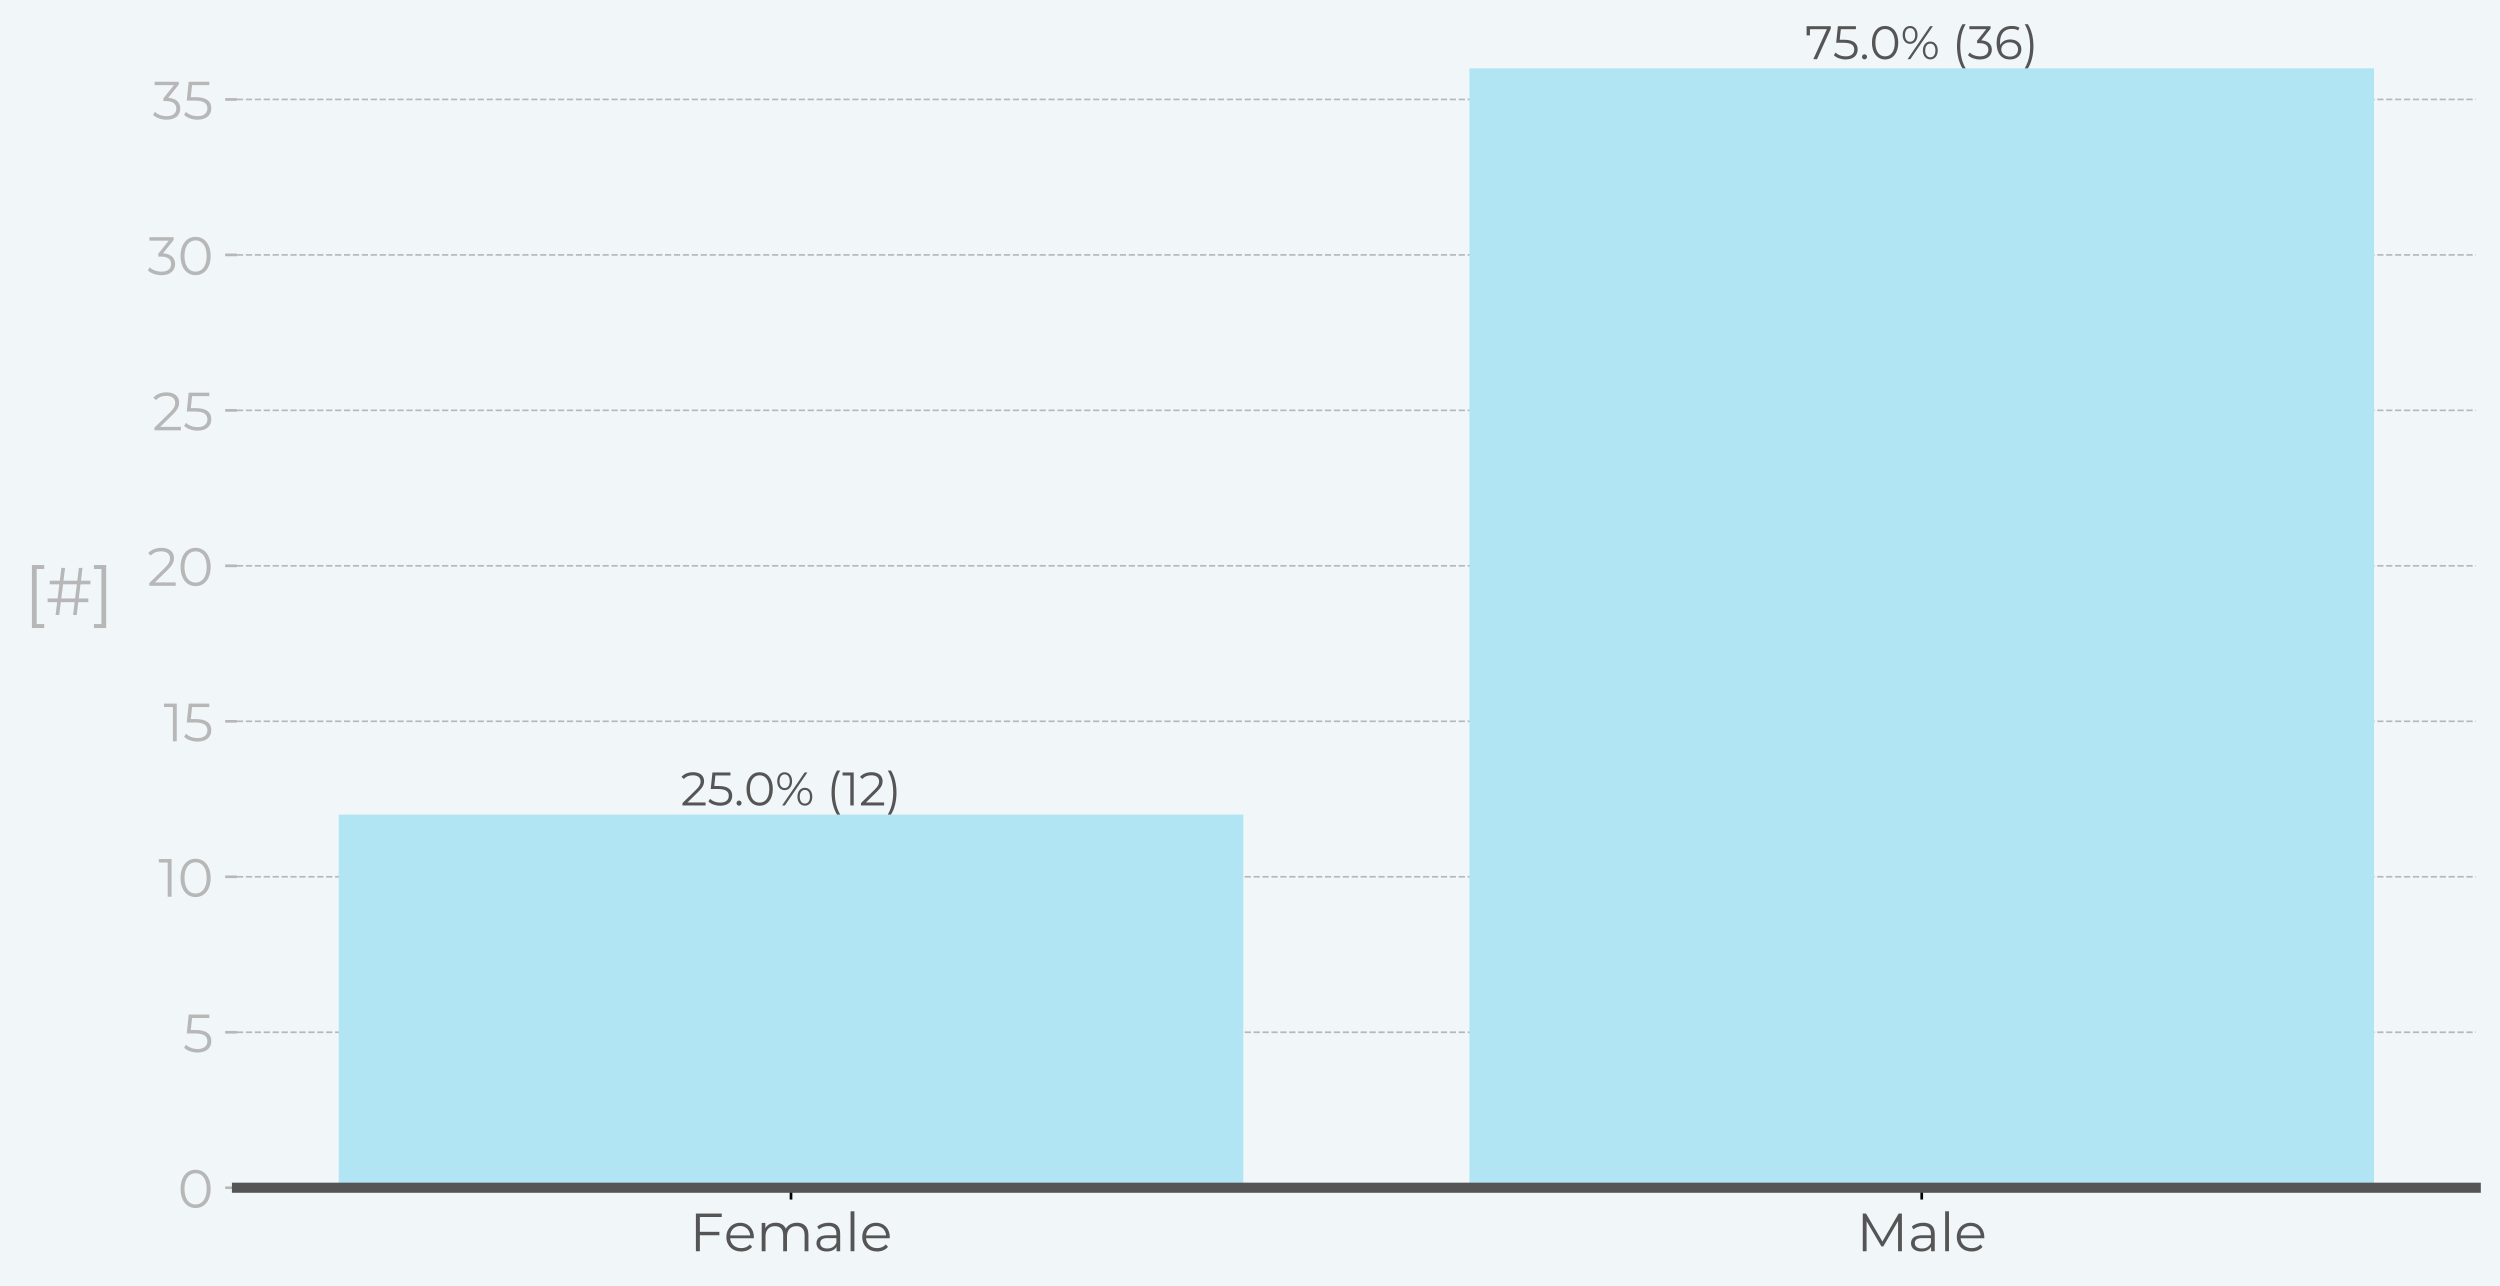
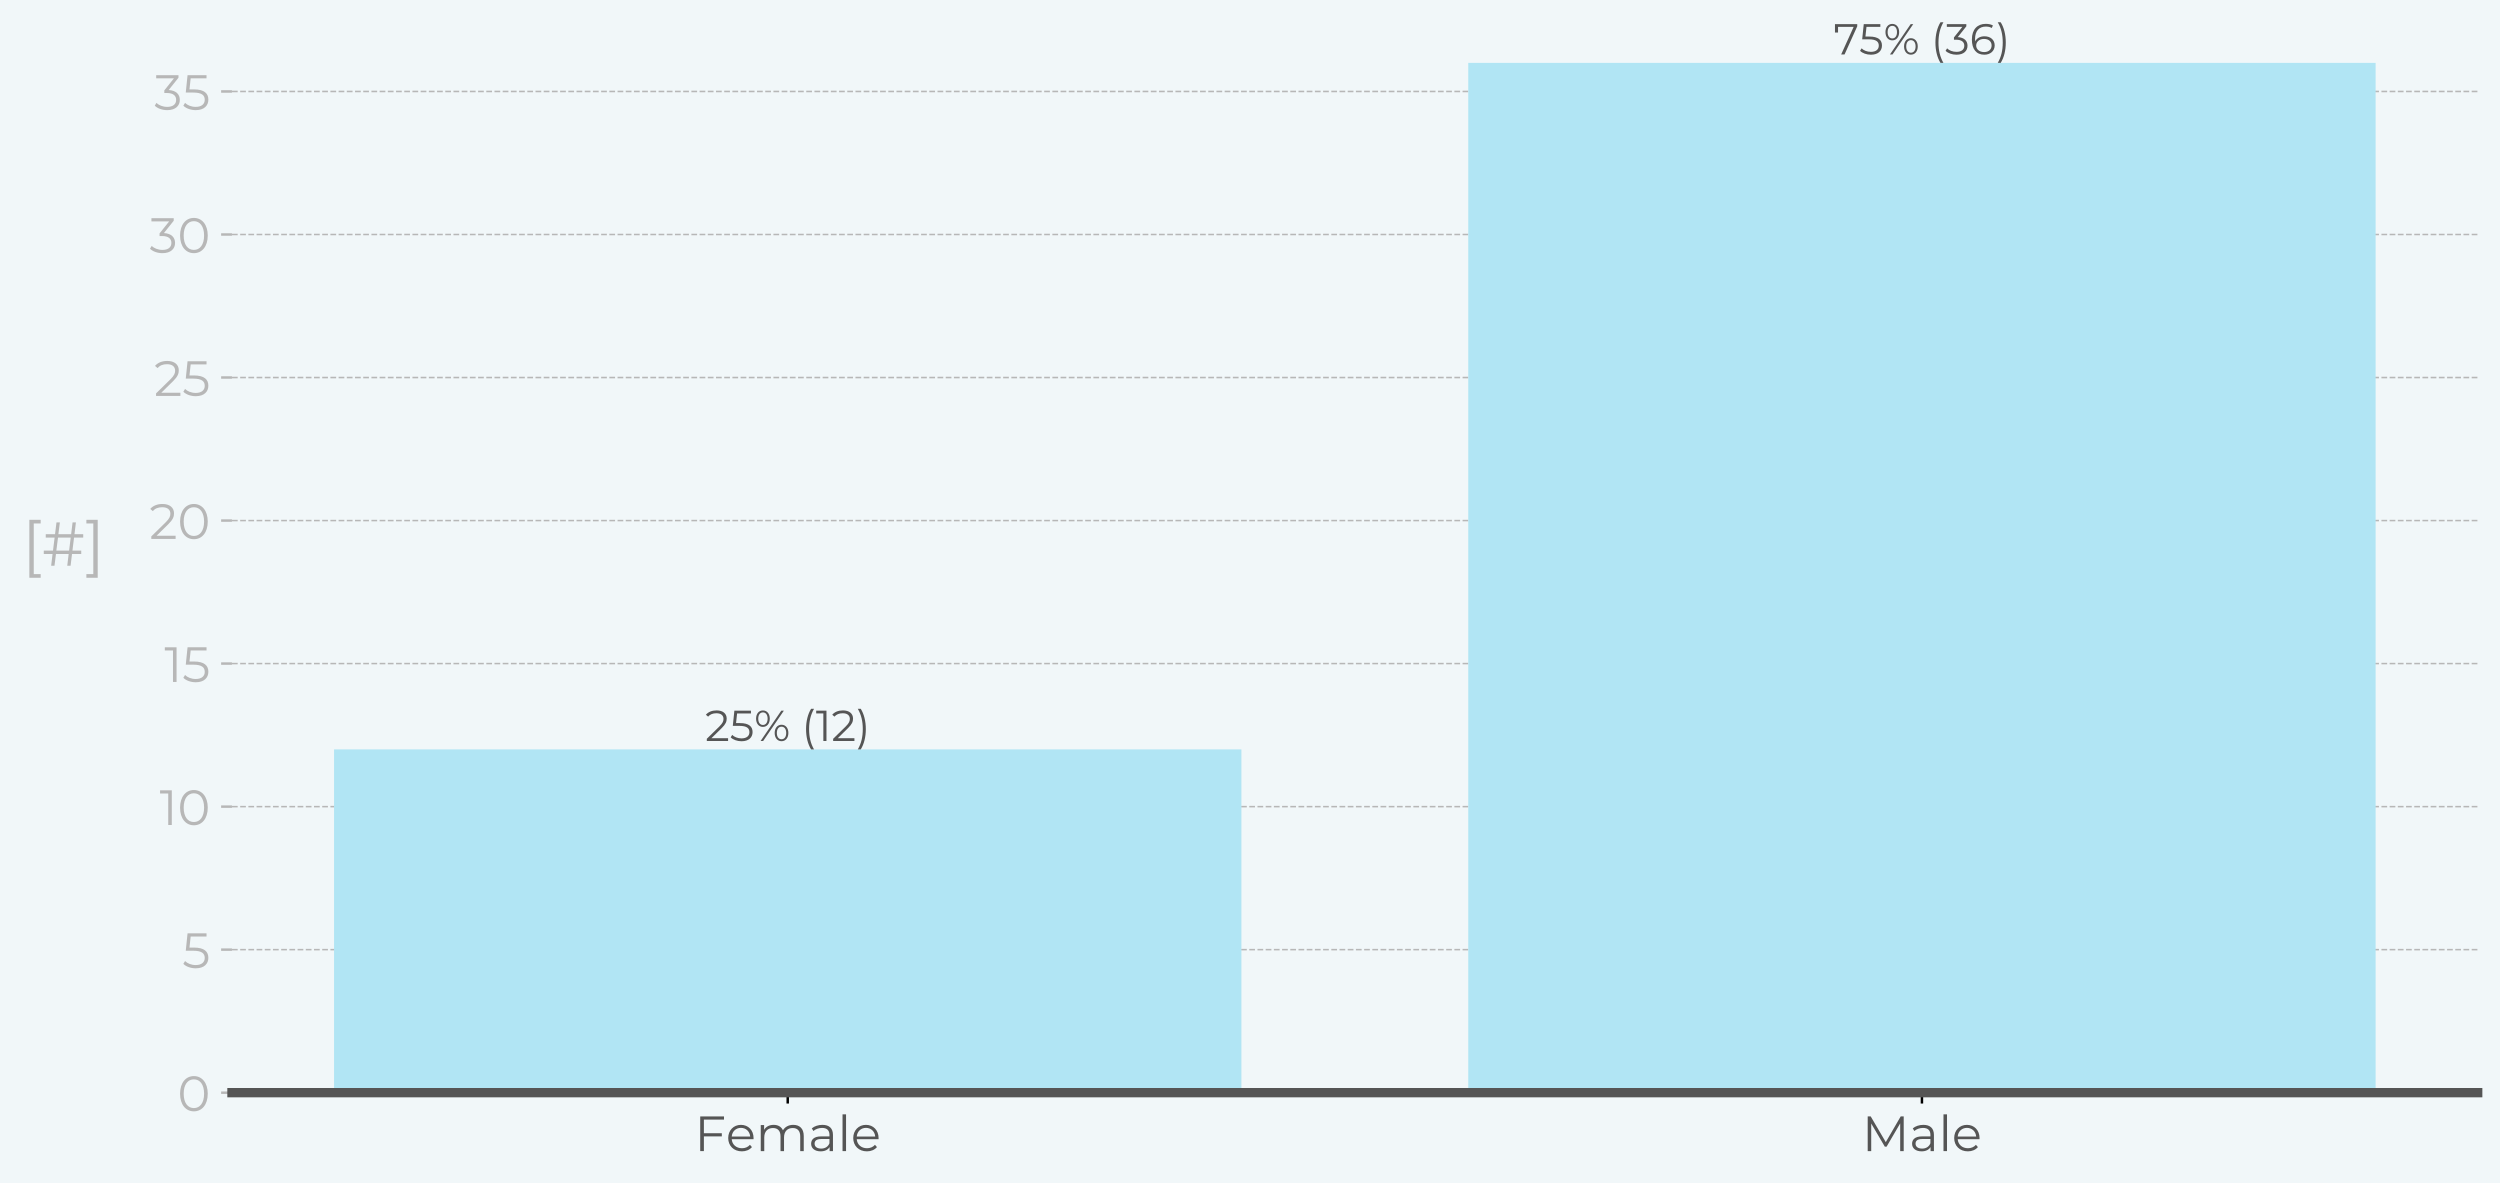
- <svg xmlns="http://www.w3.org/2000/svg" xmlns:xlink="http://www.w3.org/1999/xlink" width="742.895pt" height="382.123pt" viewBox="0 0 742.895 382.123" version="1.1">
+ <svg xmlns="http://www.w3.org/2000/svg" xmlns:xlink="http://www.w3.org/1999/xlink" width="807.524pt" height="382.123pt" viewBox="0 0 807.524 382.123" version="1.1">
  <defs>
    <style type="text/css">*{stroke-linejoin: round; stroke-linecap: butt}</style>
  </defs>
  <g id="figure_1">
    <g id="patch_1">
-       <path d="M 0 382.123  L 742.895 382.123  L 742.895 0  L 0 0  z " style="fill: #f1f7f9" />
+       <path d="M 0 382.123  L 807.524 382.123  L 807.524 0  L 0 0  z " style="fill: #f1f7f9" />
    </g>
    <g id="axes_1">
      <g id="patch_2">
-         <path d="M 70.415 352.945  L 735.695 352.945  L 735.695 20.305  L 70.415 20.305  z " style="fill: #f1f7f9" />
+         <path d="M 74.924 352.945  L 800.324 352.945  L 800.324 20.305  L 74.924 20.305  z " style="fill: #f1f7f9" />
      </g>
      <g id="matplotlib.axis_1">
        <g id="xtick_1">
          <g id="line2d_1">
            <defs>
-               <path id="md3ff2cdfd8" d="M 0 0  L 0 3.5  " style="stroke: #000000; stroke-width: 0.8" />
+               <path id="md7e7892ce0" d="M 0 0  L 0 3.5  " style="stroke: #000000; stroke-width: 0.8" />
            </defs>
            <g>
-               <use xlink:href="#md3ff2cdfd8" x="235.055" y="352.945" style="stroke: #000000; stroke-width: 0.8" />
+               <use xlink:href="#md7e7892ce0" x="254.442" y="352.945" style="stroke: #000000; stroke-width: 0.8" />
            </g>
          </g>
          <g id="text_1">
-             <g style="fill: #555555" transform="translate(204.966 371.8178)scale(0.16 -0.16)">
+             <g style="fill: #555555" transform="translate(224.3532 371.8178)scale(0.16 -0.16)">
              <defs>
                <path id="Montserrat-Regular-46" d="M 3802 4070  L 3802 4480  L 730 4480  L 730 0  L 1203 0  L 1203 1901  L 3520 1901  L 3520 2310  L 1203 2310  L 1203 4070  L 3802 4070  z " transform="scale(0.015625)" />
                <path id="Montserrat-Regular-65" d="M 3571 1683  C 3571 2694 2886 3392 1939 3392  C 992 3392 294 2682 294 1683  C 294 685 1011 -32 2061 -32  C 2592 -32 3059 160 3360 518  L 3104 813  C 2848 518 2483 371 2074 371  C 1338 371 800 838 749 1542  L 3565 1542  C 3565 1594 3571 1645 3571 1683  z M 1939 3002  C 2598 3002 3078 2541 3136 1882  L 749 1882  C 806 2541 1286 3002 1939 3002  z " transform="scale(0.015625)" />
                <path id="Montserrat-Regular-6d" d="M 4832 3392  C 4224 3392 3744 3117 3501 2682  C 3296 3155 2861 3392 2304 3392  C 1741 3392 1306 3155 1069 2752  L 1069 3366  L 634 3366  L 634 0  L 1088 0  L 1088 1766  C 1088 2534 1530 2982 2214 2982  C 2829 2982 3187 2618 3187 1907  L 3187 0  L 3642 0  L 3642 1766  C 3642 2534 4077 2982 4768 2982  C 5376 2982 5734 2618 5734 1907  L 5734 0  L 6189 0  L 6189 1952  C 6189 2918 5651 3392 4832 3392  z " transform="scale(0.015625)" />
                <path id="Montserrat-Regular-61" d="M 1811 3392  C 1280 3392 781 3226 442 2938  L 646 2598  C 922 2842 1331 2995 1766 2995  C 2394 2995 2720 2682 2720 2106  L 2720 1901  L 1651 1901  C 685 1901 352 1466 352 947  C 352 365 819 -32 1581 -32  C 2138 -32 2534 179 2739 525  L 2739 0  L 3174 0  L 3174 2086  C 3174 2957 2682 3392 1811 3392  z M 1651 326  C 1114 326 800 570 800 960  C 800 1306 1011 1562 1664 1562  L 2720 1562  L 2720 1011  C 2541 570 2163 326 1651 326  z " transform="scale(0.015625)" />
                <path id="Montserrat-Regular-6c" d="M 634 0  L 1088 0  L 1088 4749  L 634 4749  L 634 0  z " transform="scale(0.015625)" />
              </defs>
              <use xlink:href="#Montserrat-Regular-46" />
              <use xlink:href="#Montserrat-Regular-65" x="63.3" />
              <use xlink:href="#Montserrat-Regular-6d" x="123.7" />
              <use xlink:href="#Montserrat-Regular-61" x="229.8" />
              <use xlink:href="#Montserrat-Regular-6c" x="288.8" />
              <use xlink:href="#Montserrat-Regular-65" x="315.7" />
            </g>
          </g>
        </g>
        <g id="xtick_2">
          <g id="line2d_2">
            <g>
-               <use xlink:href="#md3ff2cdfd8" x="571.055" y="352.945" style="stroke: #000000; stroke-width: 0.8" />
+               <use xlink:href="#md7e7892ce0" x="620.806" y="352.945" style="stroke: #000000; stroke-width: 0.8" />
            </g>
          </g>
          <g id="text_2">
-             <g style="fill: #555555" transform="translate(551.7097 371.8178)scale(0.16 -0.16)">
+             <g style="fill: #555555" transform="translate(601.4606 371.8178)scale(0.16 -0.16)">
              <defs>
                <path id="Montserrat-Regular-4d" d="M 4992 4480  L 3066 1158  L 1120 4480  L 730 4480  L 730 0  L 1184 0  L 1184 3565  L 2944 570  L 3168 570  L 4928 3584  L 4928 0  L 5382 0  L 5382 4480  L 4992 4480  z " transform="scale(0.015625)" />
              </defs>
              <use xlink:href="#Montserrat-Regular-4d" />
              <use xlink:href="#Montserrat-Regular-61" x="95.5" />
              <use xlink:href="#Montserrat-Regular-6c" x="154.5" />
              <use xlink:href="#Montserrat-Regular-65" x="181.4" />
            </g>
          </g>
        </g>
      </g>
      <g id="matplotlib.axis_2">
        <g id="ytick_1">
          <g id="line2d_3">
-             <path d="M 70.415 352.945  L 735.695 352.945  " clip-path="url(#pac025c67f1)" style="fill: none; stroke-dasharray: 1.85,0.8; stroke-dashoffset: 0; stroke: #b7b7b7; stroke-width: 0.5" />
+             <path d="M 74.924 352.945  L 800.324 352.945  " clip-path="url(#p07be1f83df)" style="fill: none; stroke-dasharray: 1.85,0.8; stroke-dashoffset: 0; stroke: #b7b7b7; stroke-width: 0.5" />
          </g>
          <g id="line2d_4">
            <defs>
-               <path id="m637416789b" d="M 0 0  L -3.5 0  " style="stroke: #b7b7b7; stroke-width: 0.8" />
+               <path id="m1d4c719ed0" d="M 0 0  L -3.5 0  " style="stroke: #b7b7b7; stroke-width: 0.8" />
            </defs>
            <g>
-               <use xlink:href="#m637416789b" x="70.415" y="352.945" style="fill: #b7b7b7; stroke: #b7b7b7; stroke-width: 0.8" />
+               <use xlink:href="#m1d4c719ed0" x="74.924" y="352.945" style="fill: #b7b7b7; stroke: #b7b7b7; stroke-width: 0.8" />
            </g>
          </g>
          <g id="text_3">
-             <g style="fill: #b7b7b7" transform="translate(52.82225 358.8816)scale(0.16 -0.16)">
+             <g style="fill: #b7b7b7" transform="translate(57.33125 358.8816)scale(0.16 -0.16)">
              <defs>
                <path id="Montserrat-Regular-30" d="M 2118 -38  C 3155 -38 3910 813 3910 2240  C 3910 3667 3155 4518 2118 4518  C 1082 4518 333 3667 333 2240  C 333 813 1082 -38 2118 -38  z M 2118 384  C 1338 384 800 1043 800 2240  C 800 3437 1338 4096 2118 4096  C 2899 4096 3437 3437 3437 2240  C 3437 1043 2899 384 2118 384  z " transform="scale(0.015625)" />
              </defs>
              <use xlink:href="#Montserrat-Regular-30" />
            </g>
          </g>
        </g>
        <g id="ytick_2">
          <g id="line2d_5">
-             <path d="M 70.415 306.745  L 735.695 306.745  " clip-path="url(#pac025c67f1)" style="fill: none; stroke-dasharray: 1.85,0.8; stroke-dashoffset: 0; stroke: #b7b7b7; stroke-width: 0.5" />
+             <path d="M 74.924 306.745  L 800.324 306.745  " clip-path="url(#p07be1f83df)" style="fill: none; stroke-dasharray: 1.85,0.8; stroke-dashoffset: 0; stroke: #b7b7b7; stroke-width: 0.5" />
          </g>
          <g id="line2d_6">
            <g>
-               <use xlink:href="#m637416789b" x="70.415" y="306.745" style="fill: #b7b7b7; stroke: #b7b7b7; stroke-width: 0.8" />
+               <use xlink:href="#m1d4c719ed0" x="74.924" y="306.745" style="fill: #b7b7b7; stroke: #b7b7b7; stroke-width: 0.8" />
            </g>
          </g>
          <g id="text_4">
-             <g style="fill: #b7b7b7" transform="translate(54.35975 312.6816)scale(0.16 -0.16)">
+             <g style="fill: #b7b7b7" transform="translate(58.86875 312.6816)scale(0.16 -0.16)">
              <defs>
                <path id="Montserrat-Regular-35" d="M 1510 2643  L 934 2643  L 1088 4070  L 3136 4070  L 3136 4480  L 685 4480  L 454 2234  L 1408 2234  C 2547 2234 2906 1875 2906 1299  C 2906 755 2502 384 1741 384  C 1165 384 653 602 365 902  L 141 538  C 486 186 1101 -38 1747 -38  C 2842 -38 3373 557 3373 1318  C 3373 2112 2861 2643 1510 2643  z " transform="scale(0.015625)" />
              </defs>
              <use xlink:href="#Montserrat-Regular-35" />
            </g>
          </g>
        </g>
        <g id="ytick_3">
          <g id="line2d_7">
-             <path d="M 70.415 260.545  L 735.695 260.545  " clip-path="url(#pac025c67f1)" style="fill: none; stroke-dasharray: 1.85,0.8; stroke-dashoffset: 0; stroke: #b7b7b7; stroke-width: 0.5" />
+             <path d="M 74.924 260.545  L 800.324 260.545  " clip-path="url(#p07be1f83df)" style="fill: none; stroke-dasharray: 1.85,0.8; stroke-dashoffset: 0; stroke: #b7b7b7; stroke-width: 0.5" />
          </g>
          <g id="line2d_8">
            <g>
-               <use xlink:href="#m637416789b" x="70.415" y="260.545" style="fill: #b7b7b7; stroke: #b7b7b7; stroke-width: 0.8" />
+               <use xlink:href="#m1d4c719ed0" x="74.924" y="260.545" style="fill: #b7b7b7; stroke: #b7b7b7; stroke-width: 0.8" />
            </g>
          </g>
          <g id="text_5">
-             <g style="fill: #b7b7b7" transform="translate(47.04725 266.4816)scale(0.16 -0.16)">
+             <g style="fill: #b7b7b7" transform="translate(51.55625 266.4816)scale(0.16 -0.16)">
              <defs>
                <path id="Montserrat-Regular-31" d="M 58 4480  L 58 4070  L 1114 4070  L 1114 0  L 1574 0  L 1574 4480  L 58 4480  z " transform="scale(0.015625)" />
              </defs>
              <use xlink:href="#Montserrat-Regular-31" />
              <use xlink:href="#Montserrat-Regular-30" x="36.1" />
            </g>
          </g>
        </g>
        <g id="ytick_4">
          <g id="line2d_9">
-             <path d="M 70.415 214.345  L 735.695 214.345  " clip-path="url(#pac025c67f1)" style="fill: none; stroke-dasharray: 1.85,0.8; stroke-dashoffset: 0; stroke: #b7b7b7; stroke-width: 0.5" />
+             <path d="M 74.924 214.345  L 800.324 214.345  " clip-path="url(#p07be1f83df)" style="fill: none; stroke-dasharray: 1.85,0.8; stroke-dashoffset: 0; stroke: #b7b7b7; stroke-width: 0.5" />
          </g>
          <g id="line2d_10">
            <g>
-               <use xlink:href="#m637416789b" x="70.415" y="214.345" style="fill: #b7b7b7; stroke: #b7b7b7; stroke-width: 0.8" />
+               <use xlink:href="#m1d4c719ed0" x="74.924" y="214.345" style="fill: #b7b7b7; stroke: #b7b7b7; stroke-width: 0.8" />
            </g>
          </g>
          <g id="text_6">
-             <g style="fill: #b7b7b7" transform="translate(48.58475 220.2816)scale(0.16 -0.16)">
+             <g style="fill: #b7b7b7" transform="translate(53.09375 220.2816)scale(0.16 -0.16)">
              <use xlink:href="#Montserrat-Regular-31" />
              <use xlink:href="#Montserrat-Regular-35" x="36.1" />
            </g>
          </g>
        </g>
        <g id="ytick_5">
          <g id="line2d_11">
-             <path d="M 70.415 168.145  L 735.695 168.145  " clip-path="url(#pac025c67f1)" style="fill: none; stroke-dasharray: 1.85,0.8; stroke-dashoffset: 0; stroke: #b7b7b7; stroke-width: 0.5" />
+             <path d="M 74.924 168.145  L 800.324 168.145  " clip-path="url(#p07be1f83df)" style="fill: none; stroke-dasharray: 1.85,0.8; stroke-dashoffset: 0; stroke: #b7b7b7; stroke-width: 0.5" />
          </g>
          <g id="line2d_12">
            <g>
-               <use xlink:href="#m637416789b" x="70.415" y="168.145" style="fill: #b7b7b7; stroke: #b7b7b7; stroke-width: 0.8" />
+               <use xlink:href="#m1d4c719ed0" x="74.924" y="168.145" style="fill: #b7b7b7; stroke: #b7b7b7; stroke-width: 0.8" />
            </g>
          </g>
          <g id="text_7">
-             <g style="fill: #b7b7b7" transform="translate(43.73475 174.0816)scale(0.16 -0.16)">
+             <g style="fill: #b7b7b7" transform="translate(48.24375 174.0816)scale(0.16 -0.16)">
              <defs>
                <path id="Montserrat-Regular-32" d="M 928 410  L 2451 1907  C 3053 2496 3187 2880 3187 3309  C 3187 4058 2611 4518 1702 4518  C 1018 4518 461 4288 115 3878  L 442 3597  C 736 3936 1139 4096 1664 4096  C 2349 4096 2714 3776 2714 3258  C 2714 2950 2618 2650 2112 2150  L 250 326  L 250 0  L 3392 0  L 3392 410  L 928 410  z " transform="scale(0.015625)" />
              </defs>
              <use xlink:href="#Montserrat-Regular-32" />
              <use xlink:href="#Montserrat-Regular-30" x="56.8" />
            </g>
          </g>
        </g>
        <g id="ytick_6">
          <g id="line2d_13">
-             <path d="M 70.415 121.945  L 735.695 121.945  " clip-path="url(#pac025c67f1)" style="fill: none; stroke-dasharray: 1.85,0.8; stroke-dashoffset: 0; stroke: #b7b7b7; stroke-width: 0.5" />
+             <path d="M 74.924 121.945  L 800.324 121.945  " clip-path="url(#p07be1f83df)" style="fill: none; stroke-dasharray: 1.85,0.8; stroke-dashoffset: 0; stroke: #b7b7b7; stroke-width: 0.5" />
          </g>
          <g id="line2d_14">
            <g>
-               <use xlink:href="#m637416789b" x="70.415" y="121.945" style="fill: #b7b7b7; stroke: #b7b7b7; stroke-width: 0.8" />
+               <use xlink:href="#m1d4c719ed0" x="74.924" y="121.945" style="fill: #b7b7b7; stroke: #b7b7b7; stroke-width: 0.8" />
            </g>
          </g>
          <g id="text_8">
-             <g style="fill: #b7b7b7" transform="translate(45.27225 127.8816)scale(0.16 -0.16)">
+             <g style="fill: #b7b7b7" transform="translate(49.78125 127.8816)scale(0.16 -0.16)">
              <use xlink:href="#Montserrat-Regular-32" />
              <use xlink:href="#Montserrat-Regular-35" x="56.8" />
            </g>
          </g>
        </g>
        <g id="ytick_7">
          <g id="line2d_15">
-             <path d="M 70.415 75.745  L 735.695 75.745  " clip-path="url(#pac025c67f1)" style="fill: none; stroke-dasharray: 1.85,0.8; stroke-dashoffset: 0; stroke: #b7b7b7; stroke-width: 0.5" />
+             <path d="M 74.924 75.745  L 800.324 75.745  " clip-path="url(#p07be1f83df)" style="fill: none; stroke-dasharray: 1.85,0.8; stroke-dashoffset: 0; stroke: #b7b7b7; stroke-width: 0.5" />
          </g>
          <g id="line2d_16">
            <g>
-               <use xlink:href="#m637416789b" x="70.415" y="75.745" style="fill: #b7b7b7; stroke: #b7b7b7; stroke-width: 0.8" />
+               <use xlink:href="#m1d4c719ed0" x="74.924" y="75.745" style="fill: #b7b7b7; stroke: #b7b7b7; stroke-width: 0.8" />
            </g>
          </g>
          <g id="text_9">
-             <g style="fill: #b7b7b7" transform="translate(43.79725 81.68156)scale(0.16 -0.16)">
+             <g style="fill: #b7b7b7" transform="translate(48.30625 81.68156)scale(0.16 -0.16)">
              <defs>
                <path id="Montserrat-Regular-33" d="M 1856 2560  L 3123 4154  L 3123 4480  L 243 4480  L 243 4070  L 2534 4070  L 1293 2515  L 1293 2176  L 1613 2176  C 2445 2176 2822 1824 2822 1286  C 2822 730 2413 384 1670 384  C 1088 384 570 602 282 902  L 58 538  C 403 186 1024 -38 1670 -38  C 2752 -38 3296 538 3296 1286  C 3296 2003 2816 2509 1856 2560  z " transform="scale(0.015625)" />
              </defs>
              <use xlink:href="#Montserrat-Regular-33" />
              <use xlink:href="#Montserrat-Regular-30" x="56.4" />
            </g>
          </g>
        </g>
        <g id="ytick_8">
          <g id="line2d_17">
-             <path d="M 70.415 29.545  L 735.695 29.545  " clip-path="url(#pac025c67f1)" style="fill: none; stroke-dasharray: 1.85,0.8; stroke-dashoffset: 0; stroke: #b7b7b7; stroke-width: 0.5" />
+             <path d="M 74.924 29.545  L 800.324 29.545  " clip-path="url(#p07be1f83df)" style="fill: none; stroke-dasharray: 1.85,0.8; stroke-dashoffset: 0; stroke: #b7b7b7; stroke-width: 0.5" />
          </g>
          <g id="line2d_18">
            <g>
-               <use xlink:href="#m637416789b" x="70.415" y="29.545" style="fill: #b7b7b7; stroke: #b7b7b7; stroke-width: 0.8" />
+               <use xlink:href="#m1d4c719ed0" x="74.924" y="29.545" style="fill: #b7b7b7; stroke: #b7b7b7; stroke-width: 0.8" />
            </g>
          </g>
          <g id="text_10">
-             <g style="fill: #b7b7b7" transform="translate(45.33475 35.48156)scale(0.16 -0.16)">
+             <g style="fill: #b7b7b7" transform="translate(49.84375 35.48156)scale(0.16 -0.16)">
              <use xlink:href="#Montserrat-Regular-33" />
              <use xlink:href="#Montserrat-Regular-35" x="56.4" />
            </g>
          </g>
        </g>
        <g id="text_11">
          <g style="fill: #b7b7b7" transform="translate(7.2 182.7441)scale(0.2 -0.2)">
            <defs>
              <path id="Montserrat-Regular-5b" d="M 730 -1242  L 1901 -1242  L 1901 -864  L 1184 -864  L 1184 4371  L 1901 4371  L 1901 4749  L 730 4749  L 730 -1242  z " transform="scale(0.015625)" />
              <path id="Montserrat-Regular-23" d="M 4262 2912  L 4262 3264  L 3360 3264  L 3507 4480  L 3162 4480  L 3014 3264  L 1696 3264  L 1850 4480  L 1498 4480  L 1350 3264  L 390 3264  L 390 2912  L 1306 2912  L 1139 1568  L 186 1568  L 186 1216  L 1094 1216  L 947 0  L 1293 0  L 1446 1216  L 2758 1216  L 2611 0  L 2957 0  L 3104 1216  L 4058 1216  L 4058 1568  L 3149 1568  L 3315 2912  L 4262 2912  z M 2803 1568  L 1485 1568  L 1658 2912  L 2970 2912  L 2803 1568  z " transform="scale(0.015625)" />
              <path id="Montserrat-Regular-5d" d="M 1306 -1242  L 1306 4749  L 134 4749  L 134 4371  L 851 4371  L 851 -864  L 134 -864  L 134 -1242  L 1306 -1242  z " transform="scale(0.015625)" />
            </defs>
            <use xlink:href="#Montserrat-Regular-5b" />
            <use xlink:href="#Montserrat-Regular-23" x="31.8" />
            <use xlink:href="#Montserrat-Regular-5d" x="101.4" />
          </g>
        </g>
      </g>
      <g id="patch_3">
-         <path d="M 100.655 352.945  L 369.455 352.945  L 369.455 242.065  L 100.655 242.065  z " clip-path="url(#pac025c67f1)" style="fill: #b1e5f4" />
+         <path d="M 107.896 352.945  L 400.987 352.945  L 400.987 242.065  L 107.896 242.065  z " clip-path="url(#p07be1f83df)" style="fill: #b1e5f4" />
      </g>
      <g id="patch_4">
-         <path d="M 436.655 352.945  L 705.455 352.945  L 705.455 20.305  L 436.655 20.305  z " clip-path="url(#pac025c67f1)" style="fill: #b1e5f4" />
+         <path d="M 474.26 352.945  L 767.351 352.945  L 767.351 20.305  L 474.26 20.305  z " clip-path="url(#p07be1f83df)" style="fill: #b1e5f4" />
      </g>
      <g id="text_12">
-         <g style="fill: #555555" transform="translate(202.2521 239.3484)scale(0.14 -0.14)">
+         <g style="fill: #555555" transform="translate(227.7577 239.3484)scale(0.14 -0.14)">
          <defs>
-             <path id="Montserrat-Regular-2e" d="M 678 -32  C 864 -32 1024 122 1024 320  C 1024 518 864 666 678 666  C 493 666 339 518 339 320  C 339 122 493 -32 678 -32  z " transform="scale(0.015625)" />
            <path id="Montserrat-Regular-25" d="M 1280 2080  C 1875 2080 2291 2560 2291 3296  C 2291 4032 1875 4512 1280 4512  C 678 4512 269 4026 269 3296  C 269 2566 678 2080 1280 2080  z M 934 0  L 1312 0  L 4371 4480  L 3994 4480  L 934 0  z M 1280 2368  C 858 2368 589 2720 589 3296  C 589 3872 858 4224 1280 4224  C 1696 4224 1971 3878 1971 3296  C 1971 2714 1696 2368 1280 2368  z M 4026 -32  C 4627 -32 5037 454 5037 1184  C 5037 1914 4627 2400 4026 2400  C 3430 2400 3014 1914 3014 1184  C 3014 454 3430 -32 4026 -32  z M 4026 256  C 3610 256 3334 602 3334 1184  C 3334 1766 3610 2112 4026 2112  C 4448 2112 4717 1760 4717 1184  C 4717 608 4448 256 4026 256  z " transform="scale(0.015625)" />
            <path id="Montserrat-Regular-20" transform="scale(0.015625)" />
            <path id="Montserrat-Regular-28" d="M 1408 -1242  L 1843 -1242  C 1338 -365 1114 614 1114 1754  C 1114 2893 1338 3872 1843 4749  L 1408 4749  C 934 3987 666 2931 666 1754  C 666 576 934 -467 1408 -1242  z " transform="scale(0.015625)" />
            <path id="Montserrat-Regular-29" d="M 691 -1242  C 1171 -467 1440 576 1440 1754  C 1440 2931 1171 3987 691 4749  L 256 4749  C 768 3872 992 2893 992 1754  C 992 614 768 -365 256 -1242  L 691 -1242  z " transform="scale(0.015625)" />
          </defs>
          <use xlink:href="#Montserrat-Regular-32" />
          <use xlink:href="#Montserrat-Regular-35" x="56.8" />
-           <use xlink:href="#Montserrat-Regular-2e" x="113.4" />
-           <use xlink:href="#Montserrat-Regular-30" x="134.6" />
-           <use xlink:href="#Montserrat-Regular-25" x="200.8" />
-           <use xlink:href="#Montserrat-Regular-20" x="283.7" />
-           <use xlink:href="#Montserrat-Regular-28" x="309.9" />
-           <use xlink:href="#Montserrat-Regular-31" x="342.8" />
-           <use xlink:href="#Montserrat-Regular-32" x="378.9" />
-           <use xlink:href="#Montserrat-Regular-29" x="435.7" />
+           <use xlink:href="#Montserrat-Regular-25" x="113.4" />
+           <use xlink:href="#Montserrat-Regular-20" x="196.3" />
+           <use xlink:href="#Montserrat-Regular-28" x="222.5" />
+           <use xlink:href="#Montserrat-Regular-31" x="255.4" />
+           <use xlink:href="#Montserrat-Regular-32" x="291.5" />
+           <use xlink:href="#Montserrat-Regular-29" x="348.3" />
        </g>
      </g>
      <g id="text_13">
-         <g style="fill: #555555" transform="translate(536.3949 17.58844)scale(0.14 -0.14)">
+         <g style="fill: #555555" transform="translate(592.2642 17.58844)scale(0.14 -0.14)">
          <defs>
            <path id="Montserrat-Regular-37" d="M 205 4480  L 205 3232  L 659 3232  L 659 4070  L 2963 4070  L 1120 0  L 1619 0  L 3494 4154  L 3494 4480  L 205 4480  z " transform="scale(0.015625)" />
            <path id="Montserrat-Regular-36" d="M 2189 2682  C 1568 2682 1043 2406 819 1914  C 806 2048 800 2176 800 2278  C 800 3494 1421 4115 2387 4115  C 2720 4115 3027 4058 3258 3904  L 3443 4275  C 3162 4448 2784 4518 2381 4518  C 1165 4518 333 3725 333 2202  C 333 787 979 -38 2170 -38  C 3040 -38 3699 499 3699 1338  C 3699 2157 3078 2682 2189 2682  z M 2150 352  C 1376 352 966 819 966 1312  C 966 1869 1434 2291 2118 2291  C 2810 2291 3245 1914 3245 1325  C 3245 730 2797 352 2150 352  z " transform="scale(0.015625)" />
          </defs>
          <use xlink:href="#Montserrat-Regular-37" />
          <use xlink:href="#Montserrat-Regular-35" x="58.9" />
-           <use xlink:href="#Montserrat-Regular-2e" x="115.5" />
-           <use xlink:href="#Montserrat-Regular-30" x="136.7" />
-           <use xlink:href="#Montserrat-Regular-25" x="202.9" />
-           <use xlink:href="#Montserrat-Regular-20" x="285.8" />
-           <use xlink:href="#Montserrat-Regular-28" x="312" />
-           <use xlink:href="#Montserrat-Regular-33" x="344.9" />
-           <use xlink:href="#Montserrat-Regular-36" x="401.3" />
-           <use xlink:href="#Montserrat-Regular-29" x="462.2" />
+           <use xlink:href="#Montserrat-Regular-25" x="115.5" />
+           <use xlink:href="#Montserrat-Regular-20" x="198.4" />
+           <use xlink:href="#Montserrat-Regular-28" x="224.6" />
+           <use xlink:href="#Montserrat-Regular-33" x="257.5" />
+           <use xlink:href="#Montserrat-Regular-36" x="313.9" />
+           <use xlink:href="#Montserrat-Regular-29" x="374.8" />
        </g>
      </g>
      <g id="line2d_19">
-         <path d="M 70.415 352.945  L 735.695 352.945  " style="fill: none; stroke: #555555; stroke-width: 3; stroke-linecap: square" />
+         <path d="M 74.924 352.945  L 800.324 352.945  " style="fill: none; stroke: #555555; stroke-width: 3; stroke-linecap: square" />
      </g>
    </g>
  </g>
  <defs>
-     <clipPath id="pac025c67f1">
-       <rect x="70.415" y="20.305" width="665.28" height="332.64" />
+     <clipPath id="p07be1f83df">
+       <rect x="74.924" y="20.305" width="725.4" height="332.64" />
    </clipPath>
  </defs>
</svg>
